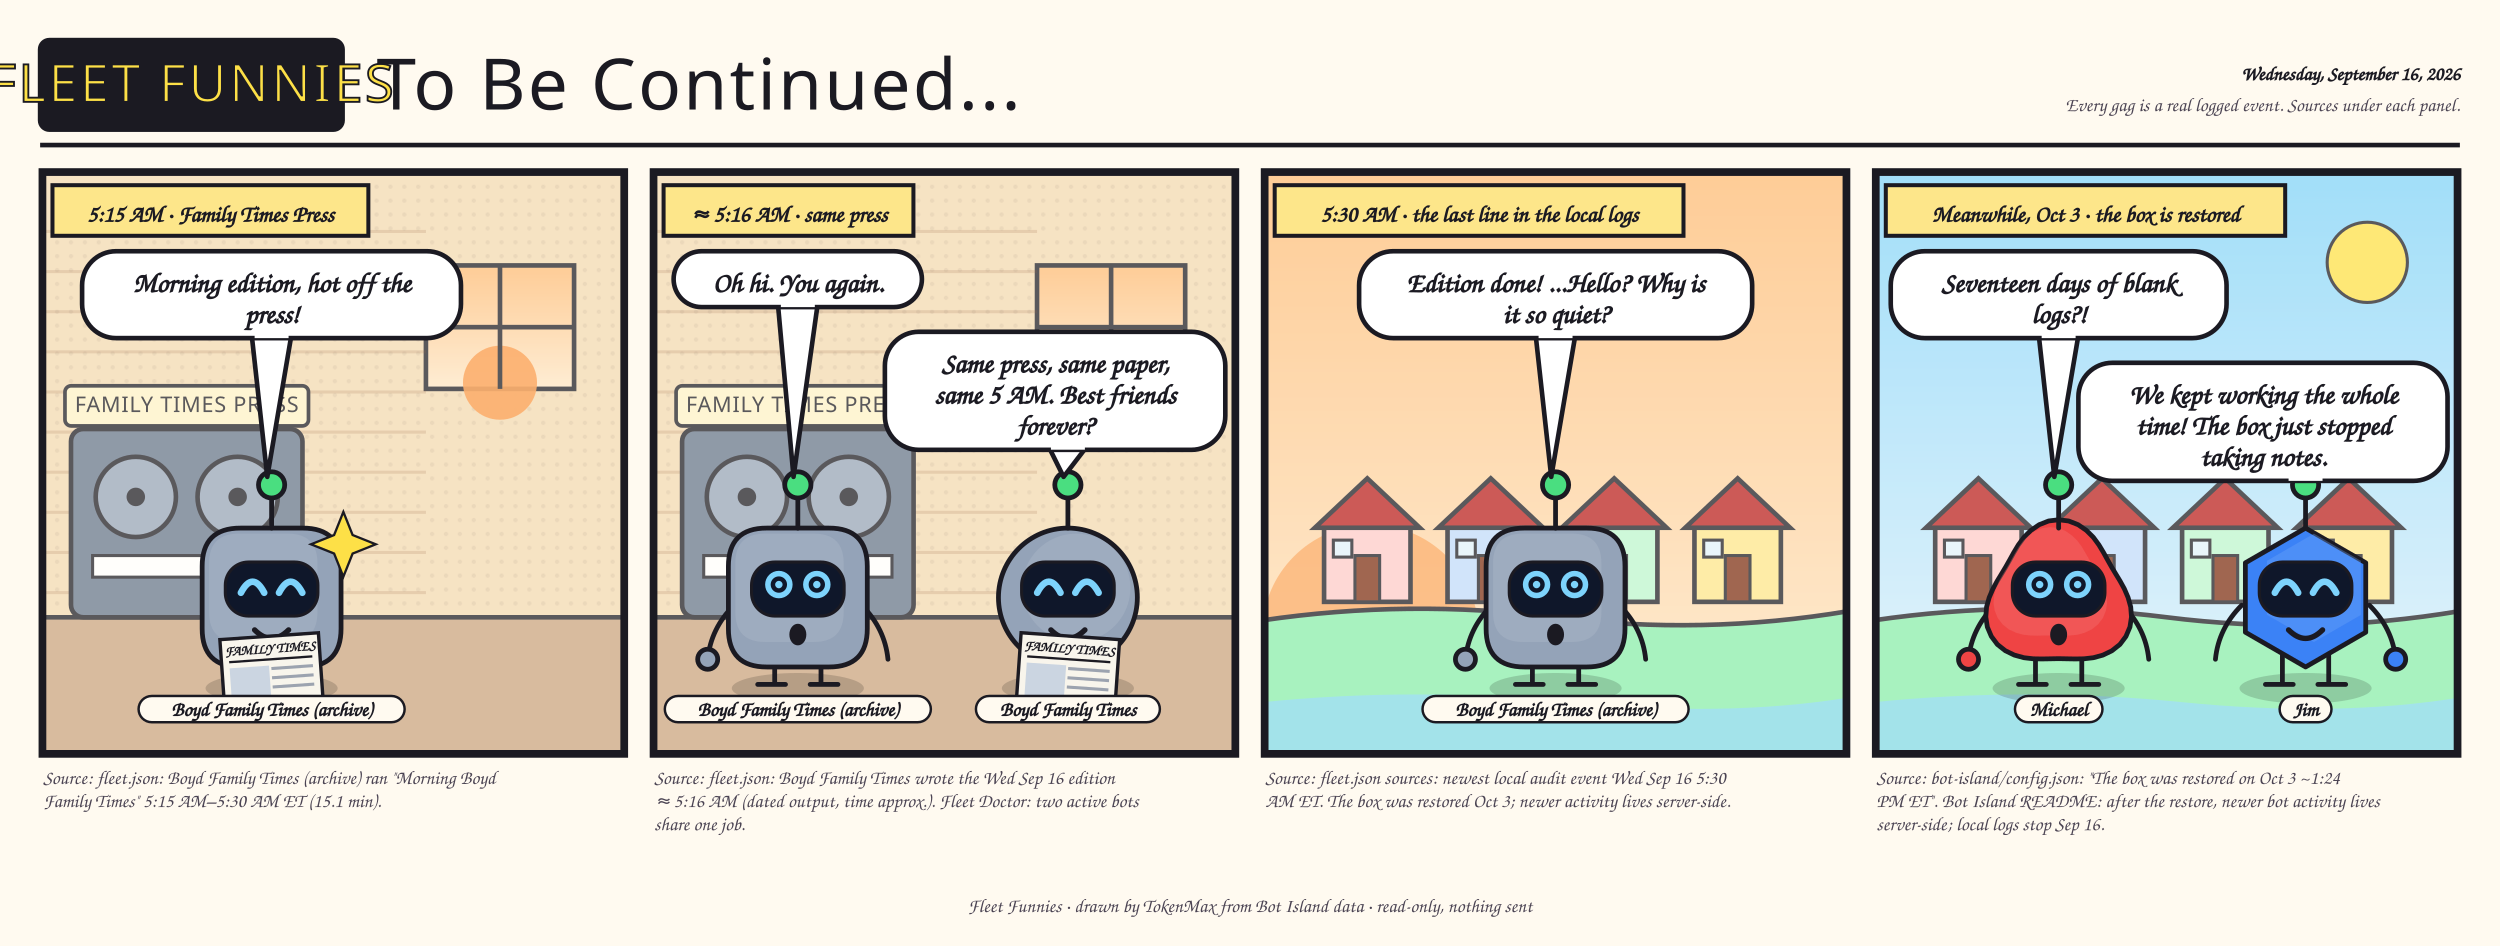
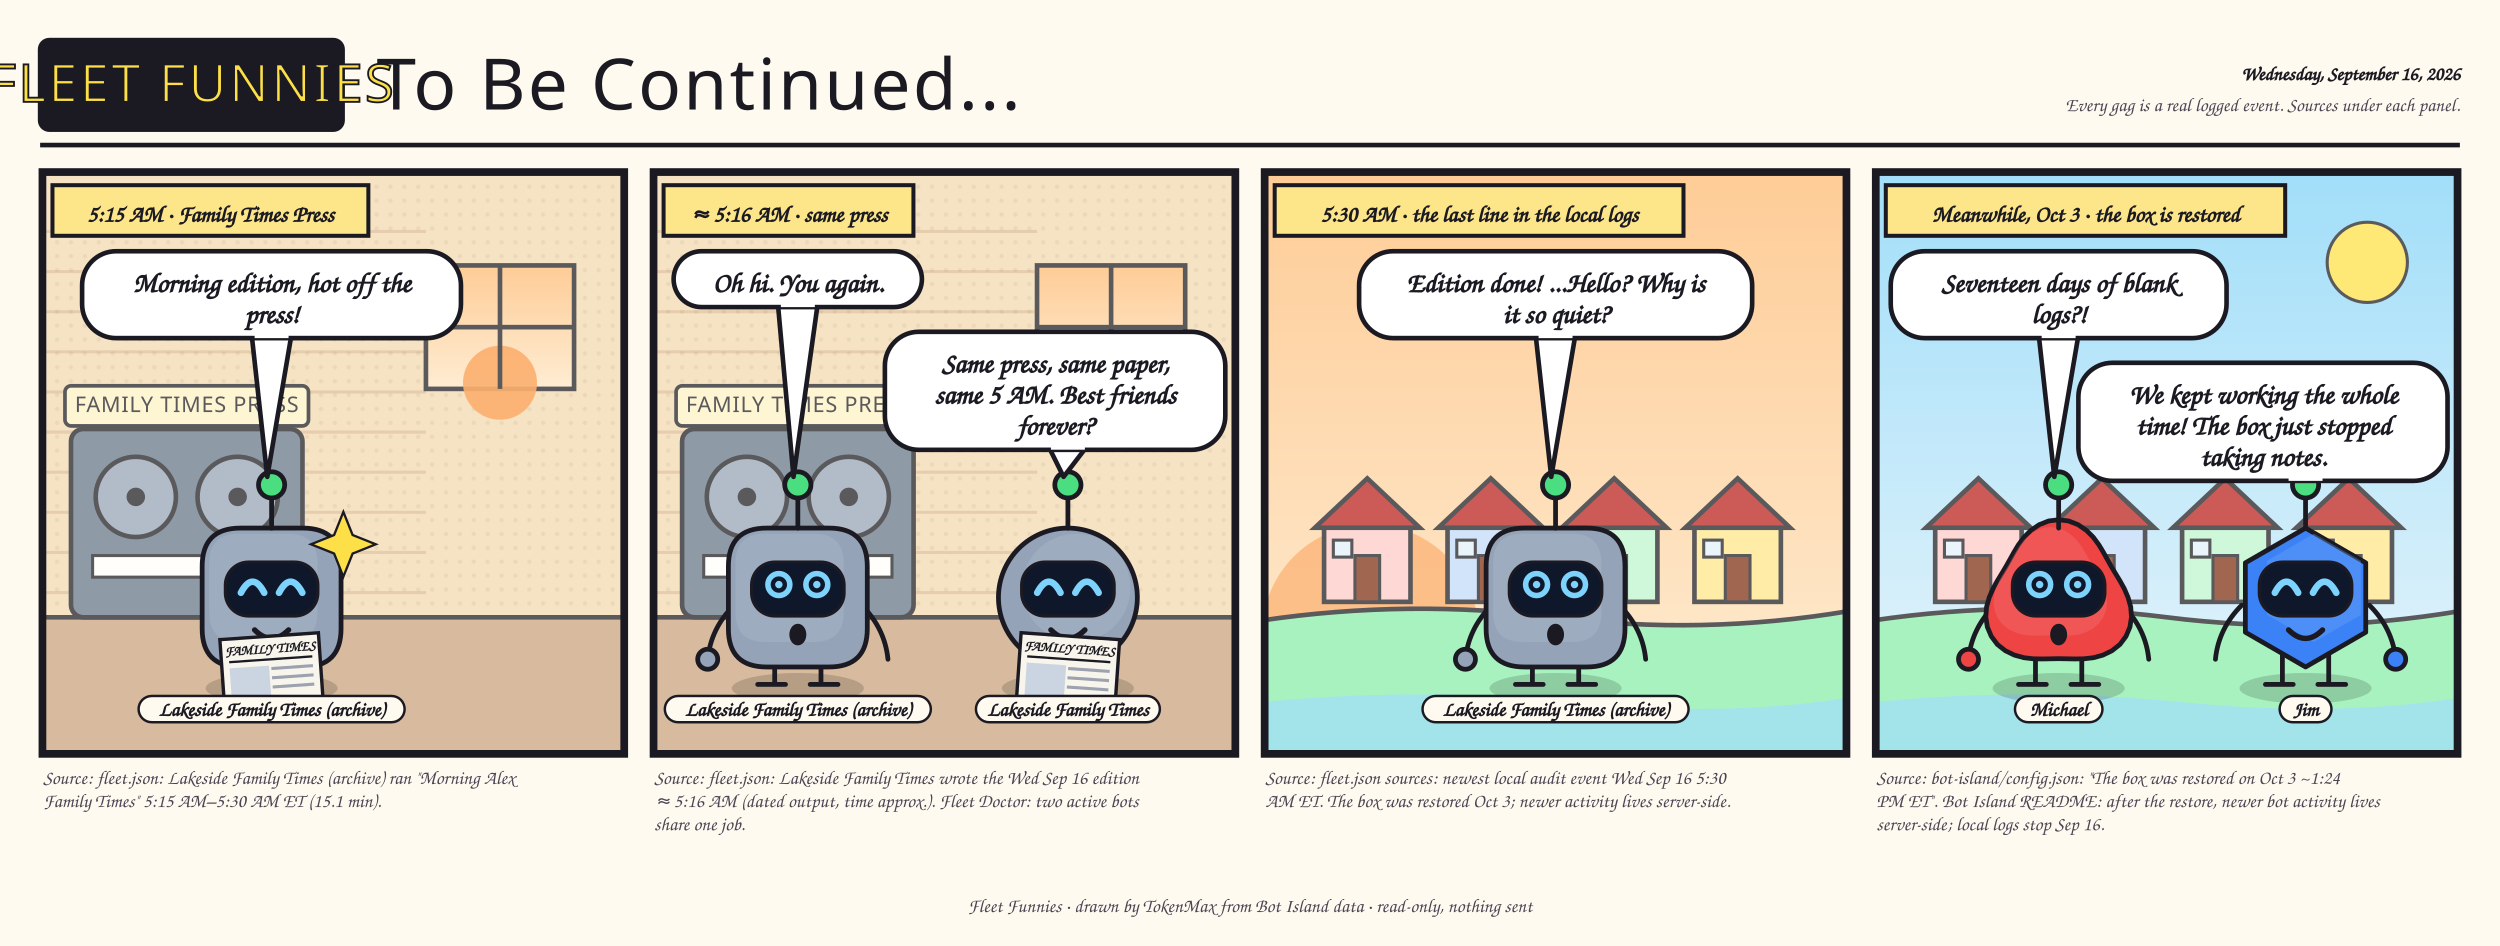
<svg xmlns="http://www.w3.org/2000/svg" width="1620" height="613" viewBox="0 0 1620 613" data-strip="daily-2026-09-16">
  <style>
.bub{font-family:'Comic Neue','Comic Sans MS',cursive;font-weight:700;fill:#1b1a22}
.cap{font-family:'Comic Neue','Comic Sans MS',cursive;font-weight:700;fill:#1b1a22}
.tag{font-family:'Comic Neue',cursive;font-weight:700;font-size:13px;fill:#1b1a22}
.tiny{font-family:'Comic Neue',cursive;font-weight:700;font-size:9px;fill:#1b1a22}
.sign{font-family:'Bangers','Impact',sans-serif;letter-spacing:.5px;fill:#1b1a22}
.chalk{font-family:'Comic Neue',cursive;font-weight:700;fill:#f0fdf4}
.sfx{font-family:'Bangers','Impact',sans-serif;stroke:#1b1a22;stroke-width:2.2px;paint-order:stroke;letter-spacing:1px}
.zzz{font-family:'Bangers','Impact',sans-serif;fill:#6366f1;stroke:#1b1a22;stroke-width:1.4px;paint-order:stroke}
.title{font-family:'Bangers','Impact',sans-serif;letter-spacing:1.5px}
.src{font-family:'Comic Neue',cursive;font-size:12.5px;fill:#4b4453}
.srcb{font-family:'Comic Neue',cursive;font-weight:700;font-size:12.5px;fill:#1b1a22}
</style>
  <rect width="1620" height="613" fill="#fffaf0" />
  <g transform="translate(26,26)">
    <rect width="196" height="58" rx="6" fill="#1b1a22" stroke="#1b1a22" stroke-width="3" />
    <text x="98.0" y="40" text-anchor="middle" class="title" font-size="34" fill="#fde047" stroke="#1b1a22" stroke-width="1.2">FLEET FUNNIES</text>
    <text x="218" y="45" class="title" font-size="46" fill="#1b1a22">To Be Continued...</text>
    <text x="1568" y="26" text-anchor="end" class="srcb" font-size="15">Wednesday, September 16, 2026</text>
    <text x="1568" y="46" text-anchor="end" class="src" font-size="12.5">Every gag is a real logged event. Sources under each panel.</text>
    <path d="M0,68 H1568" stroke="#1b1a22" stroke-width="3" />
  </g>
  <g transform="translate(26,110)" class="panel" data-panel="1">
    <defs>
      <linearGradient id="skydaily-2026-09-16-0" x1="0" y1="0" x2="0" y2="1">
        <stop offset="0" stop-color="#fdba74" />
        <stop offset="1" stop-color="#fde7c8" />
      </linearGradient>
      <clipPath id="clipdaily-2026-09-16-0">
        <rect width="380" height="380" />
      </clipPath>
    </defs>
    <g clip-path="url(#clipdaily-2026-09-16-0)">
      <rect width="380" height="380" fill="#f3d9b1" />
      <pattern id="dotsdaily-2026-09-16-0" width="9" height="9" patternUnits="userSpaceOnUse">
        <circle cx="2" cy="2" r="1.4" fill="rgba(0,0,0,.07)" />
      </pattern>
      <rect width="380" height="380" fill="url(#dotsdaily-2026-09-16-0)" />
      <rect y="290" width="380" height="90" fill="#c9a27e" />
      <path d="M0,290 H380" stroke="#1b1a22" stroke-width="3" />
      <rect x="250" y="62" width="96" height="80" fill="url(#skydaily-2026-09-16-0)" stroke="#1b1a22" stroke-width="3" />
      <circle cx="298.0" cy="138.0" r="24.0" fill="#fb923c" opacity=".9" />
      <path d="M298.0,62 V142 M250,102.0 H346" stroke="#1b1a22" stroke-width="3" />
      <path d="M0,40 H250" stroke="rgba(120,53,15,.18)" stroke-width="2" />
      <path d="M0,66 H250" stroke="rgba(120,53,15,.18)" stroke-width="2" />
      <path d="M0,92 H250" stroke="rgba(120,53,15,.18)" stroke-width="2" />
      <path d="M0,118 H250" stroke="rgba(120,53,15,.18)" stroke-width="2" />
      <path d="M0,144 H250" stroke="rgba(120,53,15,.18)" stroke-width="2" />
      <path d="M0,170 H250" stroke="rgba(120,53,15,.18)" stroke-width="2" />
      <path d="M0,196 H250" stroke="rgba(120,53,15,.18)" stroke-width="2" />
      <path d="M0,222 H250" stroke="rgba(120,53,15,.18)" stroke-width="2" />
      <path d="M0,248 H250" stroke="rgba(120,53,15,.18)" stroke-width="2" />
      <path d="M0,274 H250" stroke="rgba(120,53,15,.18)" stroke-width="2" />
      <rect x="20" y="168" width="150" height="122" rx="8" fill="#64748b" stroke="#1b1a22" stroke-width="3" />
      <circle cx="62" cy="212" r="26" fill="#94a3b8" stroke="#1b1a22" stroke-width="3" />
      <circle cx="128" cy="212" r="26" fill="#94a3b8" stroke="#1b1a22" stroke-width="3" />
      <circle cx="62" cy="212" r="6" fill="#1b1a22" />
      <circle cx="128" cy="212" r="6" fill="#1b1a22" />
      <rect x="34" y="250" width="122" height="14" fill="#fff" stroke="#1b1a22" stroke-width="2" />
      <g>
        <rect x="16.1" y="140" width="157.8" height="26" rx="4" fill="#fef3c7" stroke="#1b1a22" stroke-width="2.4" />
        <text x="95" y="157" text-anchor="middle" class="sign" font-size="14">FAMILY TIMES PRESS</text>
      </g>
      <rect width="380" height="380" fill="#fffaf0" opacity=".28" />
      <g transform="translate(150,334)">
        <ellipse cx="0" cy="2" rx="42.8" ry="9.9" fill="rgba(0,0,0,.16)" />
        <path d="M-15,-21.8 V-1 M15,-21.8 V-1" stroke="#1b1a22" stroke-width="3.1" stroke-linejoin="round" stroke-linecap="round" fill="none" />
        <path d="M-26,-0.5 H-8 M8,-0.5 H26" stroke="#1b1a22" stroke-width="3.1" stroke-linejoin="round" stroke-linecap="round" fill="none" />
        <path d="M-41.4,-51.8 q5,25 25,30 M41.4,-51.8 q-5,25 -25,30" stroke="#1b1a22" stroke-width="3.1" stroke-linejoin="round" stroke-linecap="round" fill="none" />
        <g transform="translate(0,-56.8)">
          <path d="M-20.2,-45 H20.2 Q45,-45 45,-20.2 V20.2 Q45,45 20.2,45 H-20.2 Q-45,45 -45,20.2 V-20.2 Q-45,-45 -20.2,-45Z" fill="#94a3b8" stroke="#1b1a22" stroke-width="3.1" stroke-linejoin="round" stroke-linecap="round" />
          <path d="M-15.8,-35.1 H15.8 Q35.1,-35.1 35.1,-15.8 V15.8 Q35.1,35.1 15.8,35.1 H-15.8 Q-35.1,35.1 -35.1,15.8 V-15.8 Q-35.1,-35.1 -15.8,-35.1Z" fill="#b1bccb" opacity=".35" transform="translate(-5.4,-6.3)" />
          <path d="M0,-45 V-67.5" stroke="#1b1a22" stroke-width="3.1" stroke-linejoin="round" stroke-linecap="round" />
          <circle cx="0" cy="-73" r="8.5" fill="#4ade80" stroke="#1b1a22" stroke-width="3.1" stroke-linejoin="round" stroke-linecap="round" />
          <rect x="-30" y="-23" width="60" height="35" rx="15" fill="#0f172a" stroke="#1b1a22" stroke-width="2" />
          <g transform="translate(0,-6)">
            <path d="M-19.9,2.9 Q-12.3,-11.4 -4.8,2.9" fill="none" stroke="#7dd3fc" stroke-width="4.3" stroke-linecap="round" />
            <path d="M4.8,2.9 Q12.3,-11.4 19.9,2.9" fill="none" stroke="#7dd3fc" stroke-width="4.3" stroke-linecap="round" />
          </g>
          <path d="M-11,21 Q0,32 11,21" fill="none" stroke="#1b1a22" stroke-width="3.5" stroke-linecap="round" />
          <path d="M40.5,-40.5 l6,-15 l6,15 l15,6 l-15,6 l-6,15 l-6,-15 l-15,-6z" fill="#fde047" stroke="#1b1a22" stroke-width="1.5" />
        </g>
        <g transform="translate(0,-21.8)">
          <g transform="rotate(-4 0 13)">
            <rect x="-32" y="-10" width="64" height="46" fill="#f8f5ec" stroke="#1b1a22" stroke-width="2.2" />
            <text x="0" y="1" text-anchor="middle" class="tiny" font-size="8">FAMILY TIMES</text>
            <path d="M-27,5 H27" stroke="#1b1a22" stroke-width="1.5" />
            <rect x="-27" y="9" width="25.6" height="21" fill="#cbd5e1" />
            <path d="M0,11 H27" stroke="#9ca3af" stroke-width="2" />
            <path d="M0,17 H27" stroke="#9ca3af" stroke-width="2" />
            <path d="M0,23 H27" stroke="#9ca3af" stroke-width="2" />
          </g>
        </g>
      </g>
      <g>
        <rect x="63.8" y="341" width="172.4" height="17" rx="8.5" fill="#fffaf0" stroke="#1b1a22" stroke-width="1.6" />
-         <text x="150" y="354" text-anchor="middle" class="tag">Boyd Family Times (archive)</text>
+         <text x="150" y="354" text-anchor="middle" class="tag">Lakeside Family Times (archive)</text>
      </g>
      <rect x="8" y="10" width="204.7" height="32.8" fill="#fde68a" stroke="#1b1a22" stroke-width="2.6" />
      <text x="110.3" y="33.8" text-anchor="middle" class="cap" font-size="15">5:15 AM · Family Times Press</text>
      <path d="M137,106.1 L147.2,199 L163,106.1" fill="#ffffff" stroke="#1b1a22" stroke-width="3" stroke-linejoin="round" />
      <rect x="27.2" y="52.8" width="245.5" height="56.3" rx="22" fill="#ffffff" stroke="#1b1a22" stroke-width="3" />
      <path d="M139,107.1 H161" stroke="#ffffff" stroke-width="4" />
      <text x="150" y="79.4" text-anchor="middle" class="bub" font-size="18">Morning edition, hot off the</text>
      <text x="150" y="99.5" text-anchor="middle" class="bub" font-size="18">press!</text>
    </g>
    <rect x="1.5" y="1.5" width="377" height="377" fill="none" stroke="#1b1a22" stroke-width="5" />
-     <text x="2" y="398" class="src">Source: fleet.json: Boyd Family Times (archive) ran "Morning Boyd</text>
+     <text x="2" y="398" class="src">Source: fleet.json: Lakeside Family Times (archive) ran "Morning Alex</text>
    <text x="2" y="413" class="src">Family Times" 5:15 AM–5:30 AM ET (15.1 min).</text>
  </g>
  <g transform="translate(422,110)" class="panel" data-panel="2">
    <defs>
      <linearGradient id="skydaily-2026-09-16-1" x1="0" y1="0" x2="0" y2="1">
        <stop offset="0" stop-color="#fdba74" />
        <stop offset="1" stop-color="#fde7c8" />
      </linearGradient>
      <clipPath id="clipdaily-2026-09-16-1">
        <rect width="380" height="380" />
      </clipPath>
    </defs>
    <g clip-path="url(#clipdaily-2026-09-16-1)">
      <rect width="380" height="380" fill="#f3d9b1" />
      <pattern id="dotsdaily-2026-09-16-1" width="9" height="9" patternUnits="userSpaceOnUse">
        <circle cx="2" cy="2" r="1.4" fill="rgba(0,0,0,.07)" />
      </pattern>
      <rect width="380" height="380" fill="url(#dotsdaily-2026-09-16-1)" />
      <rect y="290" width="380" height="90" fill="#c9a27e" />
      <path d="M0,290 H380" stroke="#1b1a22" stroke-width="3" />
      <rect x="250" y="62" width="96" height="80" fill="url(#skydaily-2026-09-16-1)" stroke="#1b1a22" stroke-width="3" />
      <circle cx="298.0" cy="138.0" r="24.0" fill="#fb923c" opacity=".9" />
      <path d="M298.0,62 V142 M250,102.0 H346" stroke="#1b1a22" stroke-width="3" />
      <path d="M0,40 H250" stroke="rgba(120,53,15,.18)" stroke-width="2" />
      <path d="M0,66 H250" stroke="rgba(120,53,15,.18)" stroke-width="2" />
      <path d="M0,92 H250" stroke="rgba(120,53,15,.18)" stroke-width="2" />
      <path d="M0,118 H250" stroke="rgba(120,53,15,.18)" stroke-width="2" />
      <path d="M0,144 H250" stroke="rgba(120,53,15,.18)" stroke-width="2" />
      <path d="M0,170 H250" stroke="rgba(120,53,15,.18)" stroke-width="2" />
      <path d="M0,196 H250" stroke="rgba(120,53,15,.18)" stroke-width="2" />
      <path d="M0,222 H250" stroke="rgba(120,53,15,.18)" stroke-width="2" />
      <path d="M0,248 H250" stroke="rgba(120,53,15,.18)" stroke-width="2" />
      <path d="M0,274 H250" stroke="rgba(120,53,15,.18)" stroke-width="2" />
      <rect x="20" y="168" width="150" height="122" rx="8" fill="#64748b" stroke="#1b1a22" stroke-width="3" />
      <circle cx="62" cy="212" r="26" fill="#94a3b8" stroke="#1b1a22" stroke-width="3" />
      <circle cx="128" cy="212" r="26" fill="#94a3b8" stroke="#1b1a22" stroke-width="3" />
      <circle cx="62" cy="212" r="6" fill="#1b1a22" />
      <circle cx="128" cy="212" r="6" fill="#1b1a22" />
      <rect x="34" y="250" width="122" height="14" fill="#fff" stroke="#1b1a22" stroke-width="2" />
      <g>
        <rect x="16.1" y="140" width="157.8" height="26" rx="4" fill="#fef3c7" stroke="#1b1a22" stroke-width="2.4" />
        <text x="95" y="157" text-anchor="middle" class="sign" font-size="14">FAMILY TIMES PRESS</text>
      </g>
      <rect width="380" height="380" fill="#fffaf0" opacity=".28" />
      <g transform="translate(95,334)">
        <ellipse cx="0" cy="2" rx="42.8" ry="9.9" fill="rgba(0,0,0,.16)" />
        <path d="M-15,-21.8 V-1 M15,-21.8 V-1" stroke="#1b1a22" stroke-width="3.1" stroke-linejoin="round" stroke-linecap="round" fill="none" />
        <path d="M-26,-0.5 H-8 M8,-0.5 H26" stroke="#1b1a22" stroke-width="3.1" stroke-linejoin="round" stroke-linecap="round" fill="none" />
        <path d="M-41.4,-51.8 q-15,15 -17,35 M41.4,-51.8 q15,15 17,35" stroke="#1b1a22" stroke-width="3.1" stroke-linejoin="round" stroke-linecap="round" fill="none" />
        <circle cx="-58.4" cy="-16.8" r="6.5" fill="#94a3b8" stroke="#1b1a22" stroke-width="3.1" stroke-linejoin="round" stroke-linecap="round" />
        <g transform="translate(0,-56.8)">
          <path d="M-20.2,-45 H20.2 Q45,-45 45,-20.2 V20.2 Q45,45 20.2,45 H-20.2 Q-45,45 -45,20.2 V-20.2 Q-45,-45 -20.2,-45Z" fill="#94a3b8" stroke="#1b1a22" stroke-width="3.1" stroke-linejoin="round" stroke-linecap="round" />
          <path d="M-15.8,-35.1 H15.8 Q35.1,-35.1 35.1,-15.8 V15.8 Q35.1,35.1 15.8,35.1 H-15.8 Q-35.1,35.1 -35.1,15.8 V-15.8 Q-35.1,-35.1 -15.8,-35.1Z" fill="#b1bccb" opacity=".35" transform="translate(-5.4,-6.3)" />
          <path d="M0,-45 V-67.5" stroke="#1b1a22" stroke-width="3.1" stroke-linejoin="round" stroke-linecap="round" />
          <circle cx="0" cy="-73" r="8.5" fill="#4ade80" stroke="#1b1a22" stroke-width="3.1" stroke-linejoin="round" stroke-linecap="round" />
          <rect x="-30" y="-23" width="60" height="35" rx="15" fill="#0f172a" stroke="#1b1a22" stroke-width="2" />
          <g transform="translate(0,-6)">
            <circle cx="-12.3" cy="-2.4" r="7.1" fill="none" stroke="#7dd3fc" stroke-width="3.6" />
            <circle cx="-12.3" cy="-2.4" r="2.4" fill="#7dd3fc" />
            <circle cx="12.3" cy="-2.4" r="7.1" fill="none" stroke="#7dd3fc" stroke-width="3.6" />
            <circle cx="12.3" cy="-2.4" r="2.4" fill="#7dd3fc" />
          </g>
          <ellipse cx="0" cy="24" rx="5.5" ry="7" fill="#1b1a22" />
        </g>
      </g>
      <g>
        <rect x="8.8" y="341" width="172.4" height="17" rx="8.5" fill="#fffaf0" stroke="#1b1a22" stroke-width="1.6" />
-         <text x="95" y="354" text-anchor="middle" class="tag">Boyd Family Times (archive)</text>
+         <text x="95" y="354" text-anchor="middle" class="tag">Lakeside Family Times (archive)</text>
      </g>
      <g transform="translate(270,334) scale(-1,1)">
        <ellipse cx="0" cy="2" rx="42.8" ry="9.9" fill="rgba(0,0,0,.16)" />
        <path d="M-15,-21.8 V-1 M15,-21.8 V-1" stroke="#1b1a22" stroke-width="3.1" stroke-linejoin="round" stroke-linecap="round" fill="none" />
        <path d="M-26,-0.5 H-8 M8,-0.5 H26" stroke="#1b1a22" stroke-width="3.1" stroke-linejoin="round" stroke-linecap="round" fill="none" />
        <path d="M-41.4,-51.8 q5,25 25,30 M41.4,-51.8 q-5,25 -25,30" stroke="#1b1a22" stroke-width="3.1" stroke-linejoin="round" stroke-linecap="round" fill="none" />
        <g transform="translate(0,-56.8)">
          <path d="M-45,0 A45,45 0 1 1 45,0 A45,45 0 1 1 -45,0Z" fill="#94a3b8" stroke="#1b1a22" stroke-width="3.1" stroke-linejoin="round" stroke-linecap="round" />
          <path d="M-35.1,0 A35.1,35.1 0 1 1 35.1,0 A35.1,35.1 0 1 1 -35.1,0Z" fill="#b1bccb" opacity=".35" transform="translate(-5.4,-6.3)" />
          <path d="M0,-45 V-67.5" stroke="#1b1a22" stroke-width="3.1" stroke-linejoin="round" stroke-linecap="round" />
          <circle cx="0" cy="-73" r="8.5" fill="#4ade80" stroke="#1b1a22" stroke-width="3.1" stroke-linejoin="round" stroke-linecap="round" />
          <rect x="-30" y="-23" width="60" height="35" rx="15" fill="#0f172a" stroke="#1b1a22" stroke-width="2" />
          <g transform="translate(0,-6)">
            <path d="M-19.9,2.9 Q-12.3,-11.4 -4.8,2.9" fill="none" stroke="#7dd3fc" stroke-width="4.3" stroke-linecap="round" />
            <path d="M4.8,2.9 Q12.3,-11.4 19.9,2.9" fill="none" stroke="#7dd3fc" stroke-width="4.3" stroke-linecap="round" />
          </g>
          <path d="M-11,21 Q0,32 11,21" fill="none" stroke="#1b1a22" stroke-width="3.5" stroke-linecap="round" />
        </g>
        <g transform="translate(0,-21.8) scale(-1,1)">
          <g transform="rotate(4 0 13)">
            <rect x="-32" y="-10" width="64" height="46" fill="#f8f5ec" stroke="#1b1a22" stroke-width="2.2" />
            <text x="0" y="1" text-anchor="middle" class="tiny" font-size="8">FAMILY TIMES</text>
            <path d="M-27,5 H27" stroke="#1b1a22" stroke-width="1.5" />
            <rect x="-27" y="9" width="25.6" height="21" fill="#cbd5e1" />
            <path d="M0,11 H27" stroke="#9ca3af" stroke-width="2" />
            <path d="M0,17 H27" stroke="#9ca3af" stroke-width="2" />
            <path d="M0,23 H27" stroke="#9ca3af" stroke-width="2" />
          </g>
        </g>
      </g>
      <g>
        <rect x="210.4" y="341" width="119.2" height="17" rx="8.5" fill="#fffaf0" stroke="#1b1a22" stroke-width="1.6" />
-         <text x="270" y="354" text-anchor="middle" class="tag">Boyd Family Times</text>
+         <text x="270" y="354" text-anchor="middle" class="tag">Lakeside Family Times</text>
      </g>
      <rect x="8" y="10" width="161.9" height="32.8" fill="#fde68a" stroke="#1b1a22" stroke-width="2.6" />
      <text x="89" y="33.8" text-anchor="middle" class="cap" font-size="15">≈5:16 AM · same press</text>
      <path d="M82,86 L92.2,199 L108,86" fill="#ffffff" stroke="#1b1a22" stroke-width="3" stroke-linejoin="round" />
      <rect x="14.5" y="52.8" width="160.9" height="36.2" rx="18.1" fill="#ffffff" stroke="#1b1a22" stroke-width="3" />
      <path d="M84,87 H106" stroke="#ffffff" stroke-width="4" />
      <text x="95" y="79.4" text-anchor="middle" class="bub" font-size="18">Oh hi. You again.</text>
      <path d="M257,178.4 L267.2,199 L283,178.4" fill="#ffffff" stroke="#1b1a22" stroke-width="3" stroke-linejoin="round" />
      <rect x="151.4" y="105" width="220.6" height="76.5" rx="22" fill="#ffffff" stroke="#1b1a22" stroke-width="3" />
      <path d="M259,179.4 H281" stroke="#ffffff" stroke-width="4" />
      <text x="261.7" y="131.5" text-anchor="middle" class="bub" font-size="18">Same press, same paper,</text>
      <text x="261.7" y="151.7" text-anchor="middle" class="bub" font-size="18">same 5 AM. Best friends</text>
      <text x="261.7" y="171.8" text-anchor="middle" class="bub" font-size="18">forever?</text>
    </g>
    <rect x="1.5" y="1.5" width="377" height="377" fill="none" stroke="#1b1a22" stroke-width="5" />
-     <text x="2" y="398" class="src">Source: fleet.json: Boyd Family Times wrote the Wed Sep 16 edition</text>
+     <text x="2" y="398" class="src">Source: fleet.json: Lakeside Family Times wrote the Wed Sep 16 edition</text>
    <text x="2" y="413" class="src">≈5:16 AM (dated output, time approx.). Fleet Doctor: two active bots</text>
    <text x="2" y="428" class="src">share one job.</text>
  </g>
  <g transform="translate(818,110)" class="panel" data-panel="3">
    <defs>
      <linearGradient id="skydaily-2026-09-16-2" x1="0" y1="0" x2="0" y2="1">
        <stop offset="0" stop-color="#fdba74" />
        <stop offset="1" stop-color="#fde7c8" />
      </linearGradient>
      <clipPath id="clipdaily-2026-09-16-2">
        <rect width="380" height="380" />
      </clipPath>
    </defs>
    <g clip-path="url(#clipdaily-2026-09-16-2)">
      <rect width="380" height="380" fill="url(#skydaily-2026-09-16-2)" />
      <circle cx="70" cy="300" r="70" fill="#fb923c" opacity=".7" />
      <path d="M0,292 Q95,278 190,290 T380,286 V380 H0Z" fill="#86efac" stroke="#1b1a22" stroke-width="3" />
      <path d="M0,345 Q100,335 200,345 T380,342 V380 H0Z" fill="#7dd3fc" opacity=".75" />
      <rect x="40" y="230" width="56" height="50" fill="#fecaca" stroke="#1b1a22" stroke-width="3" />
      <path d="M34,232 L68,200 L102,232Z" fill="#b91c1c" stroke="#1b1a22" stroke-width="3" />
      <rect x="60" y="250" width="16" height="30" fill="#7c2d12" stroke="#1b1a22" stroke-width="2" />
      <rect x="46" y="240" width="12" height="11" fill="#e0f2fe" stroke="#1b1a22" stroke-width="2" />
      <rect x="120" y="230" width="56" height="50" fill="#bfdbfe" stroke="#1b1a22" stroke-width="3" />
      <path d="M114,232 L148,200 L182,232Z" fill="#b91c1c" stroke="#1b1a22" stroke-width="3" />
      <rect x="140" y="250" width="16" height="30" fill="#7c2d12" stroke="#1b1a22" stroke-width="2" />
      <rect x="126" y="240" width="12" height="11" fill="#e0f2fe" stroke="#1b1a22" stroke-width="2" />
      <rect x="200" y="230" width="56" height="50" fill="#bbf7d0" stroke="#1b1a22" stroke-width="3" />
      <path d="M194,232 L228,200 L262,232Z" fill="#b91c1c" stroke="#1b1a22" stroke-width="3" />
      <rect x="220" y="250" width="16" height="30" fill="#7c2d12" stroke="#1b1a22" stroke-width="2" />
      <rect x="206" y="240" width="12" height="11" fill="#e0f2fe" stroke="#1b1a22" stroke-width="2" />
      <rect x="280" y="230" width="56" height="50" fill="#fde68a" stroke="#1b1a22" stroke-width="3" />
      <path d="M274,232 L308,200 L342,232Z" fill="#b91c1c" stroke="#1b1a22" stroke-width="3" />
      <rect x="300" y="250" width="16" height="30" fill="#7c2d12" stroke="#1b1a22" stroke-width="2" />
      <rect x="286" y="240" width="12" height="11" fill="#e0f2fe" stroke="#1b1a22" stroke-width="2" />
      <rect width="380" height="380" fill="#fffaf0" opacity=".28" />
      <g transform="translate(190,334)">
        <ellipse cx="0" cy="2" rx="42.8" ry="9.9" fill="rgba(0,0,0,.16)" />
        <path d="M-15,-21.8 V-1 M15,-21.8 V-1" stroke="#1b1a22" stroke-width="3.1" stroke-linejoin="round" stroke-linecap="round" fill="none" />
        <path d="M-26,-0.5 H-8 M8,-0.5 H26" stroke="#1b1a22" stroke-width="3.1" stroke-linejoin="round" stroke-linecap="round" fill="none" />
        <path d="M-41.4,-51.8 q-15,15 -17,35 M41.4,-51.8 q15,15 17,35" stroke="#1b1a22" stroke-width="3.1" stroke-linejoin="round" stroke-linecap="round" fill="none" />
        <circle cx="-58.4" cy="-16.8" r="6.5" fill="#94a3b8" stroke="#1b1a22" stroke-width="3.1" stroke-linejoin="round" stroke-linecap="round" />
        <g transform="translate(0,-56.8)">
          <path d="M-20.2,-45 H20.2 Q45,-45 45,-20.2 V20.2 Q45,45 20.2,45 H-20.2 Q-45,45 -45,20.2 V-20.2 Q-45,-45 -20.2,-45Z" fill="#94a3b8" stroke="#1b1a22" stroke-width="3.1" stroke-linejoin="round" stroke-linecap="round" />
          <path d="M-15.8,-35.1 H15.8 Q35.1,-35.1 35.1,-15.8 V15.8 Q35.1,35.1 15.8,35.1 H-15.8 Q-35.1,35.1 -35.1,15.8 V-15.8 Q-35.1,-35.1 -15.8,-35.1Z" fill="#b1bccb" opacity=".35" transform="translate(-5.4,-6.3)" />
          <path d="M0,-45 V-67.5" stroke="#1b1a22" stroke-width="3.1" stroke-linejoin="round" stroke-linecap="round" />
          <circle cx="0" cy="-73" r="8.5" fill="#4ade80" stroke="#1b1a22" stroke-width="3.1" stroke-linejoin="round" stroke-linecap="round" />
          <rect x="-30" y="-23" width="60" height="35" rx="15" fill="#0f172a" stroke="#1b1a22" stroke-width="2" />
          <g transform="translate(0,-6)">
            <circle cx="-12.3" cy="-2.4" r="7.1" fill="none" stroke="#7dd3fc" stroke-width="3.6" />
            <circle cx="-12.3" cy="-2.4" r="2.4" fill="#7dd3fc" />
            <circle cx="12.3" cy="-2.4" r="7.1" fill="none" stroke="#7dd3fc" stroke-width="3.6" />
            <circle cx="12.3" cy="-2.4" r="2.4" fill="#7dd3fc" />
          </g>
          <ellipse cx="0" cy="24" rx="5.5" ry="7" fill="#1b1a22" />
        </g>
      </g>
      <g>
        <rect x="103.8" y="341" width="172.4" height="17" rx="8.5" fill="#fffaf0" stroke="#1b1a22" stroke-width="1.6" />
-         <text x="190" y="354" text-anchor="middle" class="tag">Boyd Family Times (archive)</text>
+         <text x="190" y="354" text-anchor="middle" class="tag">Lakeside Family Times (archive)</text>
      </g>
      <rect x="8" y="10" width="264.9" height="32.8" fill="#fde68a" stroke="#1b1a22" stroke-width="2.6" />
      <text x="140.5" y="33.8" text-anchor="middle" class="cap" font-size="15">5:30 AM · the last line in the local logs</text>
      <path d="M177,106.1 L187.2,199 L203,106.1" fill="#ffffff" stroke="#1b1a22" stroke-width="3" stroke-linejoin="round" />
      <rect x="62.7" y="52.8" width="254.7" height="56.3" rx="22" fill="#ffffff" stroke="#1b1a22" stroke-width="3" />
      <path d="M179,107.1 H201" stroke="#ffffff" stroke-width="4" />
      <text x="190" y="79.4" text-anchor="middle" class="bub" font-size="18">Edition done! ...Hello? Why is</text>
      <text x="190" y="99.5" text-anchor="middle" class="bub" font-size="18">it so quiet?</text>
    </g>
    <rect x="1.5" y="1.5" width="377" height="377" fill="none" stroke="#1b1a22" stroke-width="5" />
    <text x="2" y="398" class="src">Source: fleet.json sources: newest local audit event Wed Sep 16 5:30</text>
    <text x="2" y="413" class="src">AM ET. The box was restored Oct 3; newer activity lives server-side.</text>
  </g>
  <g transform="translate(1214,110)" class="panel" data-panel="4">
    <defs>
      <linearGradient id="skydaily-2026-09-16-3" x1="0" y1="0" x2="0" y2="1">
        <stop offset="0" stop-color="#7dd3fc" />
        <stop offset="1" stop-color="#e0f2fe" />
      </linearGradient>
      <clipPath id="clipdaily-2026-09-16-3">
        <rect width="380" height="380" />
      </clipPath>
    </defs>
    <g clip-path="url(#clipdaily-2026-09-16-3)">
      <rect width="380" height="380" fill="url(#skydaily-2026-09-16-3)" />
      <circle cx="320" cy="60" r="26" fill="#fde047" stroke="#1b1a22" stroke-width="2" />
      <path d="M40,80 q12,-18 30,-6 q14,-12 26,4 q16,0 12,14 h-66 q-12,-6 -2,-12z" fill="#fff" stroke="#1b1a22" stroke-width="2" />
      <path d="M0,292 Q95,278 190,290 T380,286 V380 H0Z" fill="#86efac" stroke="#1b1a22" stroke-width="3" />
      <path d="M0,345 Q100,335 200,345 T380,342 V380 H0Z" fill="#7dd3fc" opacity=".75" />
      <rect x="40" y="230" width="56" height="50" fill="#fecaca" stroke="#1b1a22" stroke-width="3" />
      <path d="M34,232 L68,200 L102,232Z" fill="#b91c1c" stroke="#1b1a22" stroke-width="3" />
      <rect x="60" y="250" width="16" height="30" fill="#7c2d12" stroke="#1b1a22" stroke-width="2" />
      <rect x="46" y="240" width="12" height="11" fill="#e0f2fe" stroke="#1b1a22" stroke-width="2" />
      <rect x="120" y="230" width="56" height="50" fill="#bfdbfe" stroke="#1b1a22" stroke-width="3" />
      <path d="M114,232 L148,200 L182,232Z" fill="#b91c1c" stroke="#1b1a22" stroke-width="3" />
      <rect x="140" y="250" width="16" height="30" fill="#7c2d12" stroke="#1b1a22" stroke-width="2" />
      <rect x="126" y="240" width="12" height="11" fill="#e0f2fe" stroke="#1b1a22" stroke-width="2" />
      <rect x="200" y="230" width="56" height="50" fill="#bbf7d0" stroke="#1b1a22" stroke-width="3" />
      <path d="M194,232 L228,200 L262,232Z" fill="#b91c1c" stroke="#1b1a22" stroke-width="3" />
      <rect x="220" y="250" width="16" height="30" fill="#7c2d12" stroke="#1b1a22" stroke-width="2" />
      <rect x="206" y="240" width="12" height="11" fill="#e0f2fe" stroke="#1b1a22" stroke-width="2" />
      <rect x="280" y="230" width="56" height="50" fill="#fde68a" stroke="#1b1a22" stroke-width="3" />
      <path d="M274,232 L308,200 L342,232Z" fill="#b91c1c" stroke="#1b1a22" stroke-width="3" />
      <rect x="300" y="250" width="16" height="30" fill="#7c2d12" stroke="#1b1a22" stroke-width="2" />
      <rect x="286" y="240" width="12" height="11" fill="#e0f2fe" stroke="#1b1a22" stroke-width="2" />
      <rect width="380" height="380" fill="#fffaf0" opacity=".28" />
      <g transform="translate(120,334)">
        <ellipse cx="0" cy="2" rx="42.8" ry="9.9" fill="rgba(0,0,0,.16)" />
        <path d="M-15,-21.8 V-1 M15,-21.8 V-1" stroke="#1b1a22" stroke-width="3.1" stroke-linejoin="round" stroke-linecap="round" fill="none" />
        <path d="M-26,-0.5 H-8 M8,-0.5 H26" stroke="#1b1a22" stroke-width="3.1" stroke-linejoin="round" stroke-linecap="round" fill="none" />
        <path d="M-41.4,-51.8 q-15,15 -17,35 M41.4,-51.8 q15,15 17,35" stroke="#1b1a22" stroke-width="3.1" stroke-linejoin="round" stroke-linecap="round" fill="none" />
        <circle cx="-58.4" cy="-16.8" r="6.5" fill="#ef4444" stroke="#1b1a22" stroke-width="3.1" stroke-linejoin="round" stroke-linecap="round" />
        <g transform="translate(0,-56.8)">
          <path d="M45,0 L46.7,6.1 L47.2,12.6 L46.2,19.1 L43.6,25.2 L39.7,30.4 L34.5,34.5 L28.7,37.3 L22.5,39 L16.4,39.7 L10.7,39.8 L5.2,39.7 L0,39.6 L-5.2,39.7 L-10.7,39.8 L-16.4,39.7 L-22.5,39 L-28.7,37.3 L-34.5,34.5 L-39.7,30.4 L-43.6,25.2 L-46.2,19.1 L-47.2,12.6 L-46.7,6.1 L-45,0 L-42.6,-5.6 L-39.8,-10.7 L-37,-15.3 L-34.3,-19.8 L-31.7,-24.4 L-29.1,-29.1 L-26.1,-34.1 L-22.5,-39 L-18,-43.5 L-12.6,-47.2 L-6.5,-49.6 L-0,-50.4 L6.5,-49.6 L12.6,-47.2 L18,-43.5 L22.5,-39 L26.1,-34.1 L29.1,-29.1 L31.7,-24.4 L34.3,-19.8 L37,-15.3 L39.8,-10.7 L42.6,-5.6Z" fill="#ef4444" stroke="#1b1a22" stroke-width="3.1" stroke-linejoin="round" stroke-linecap="round" />
          <path d="M35.1,0 L36.4,4.8 L36.8,9.9 L36,14.9 L34,19.7 L30.9,23.7 L26.9,26.9 L22.3,29.1 L17.6,30.4 L12.8,30.9 L8.3,31 L4.1,30.9 L0,30.9 L-4.1,30.9 L-8.3,31 L-12.8,30.9 L-17.5,30.4 L-22.3,29.1 L-26.9,26.9 L-30.9,23.7 L-34,19.7 L-36,14.9 L-36.8,9.9 L-36.4,4.8 L-35.1,0 L-33.2,-4.4 L-31,-8.3 L-28.8,-11.9 L-26.7,-15.4 L-24.8,-19 L-22.7,-22.7 L-20.4,-26.6 L-17.6,-30.4 L-14,-33.9 L-9.9,-36.8 L-5.1,-38.7 L-0,-39.3 L5.1,-38.7 L9.9,-36.8 L14,-33.9 L17.6,-30.4 L20.4,-26.6 L22.7,-22.7 L24.8,-19 L26.7,-15.4 L28.8,-11.9 L31,-8.3 L33.2,-4.4Z" fill="#f37878" opacity=".35" transform="translate(-5.4,-6.3)" />
          <path d="M0,-45 V-67.5" stroke="#1b1a22" stroke-width="3.1" stroke-linejoin="round" stroke-linecap="round" />
          <circle cx="0" cy="-73" r="8.5" fill="#4ade80" stroke="#1b1a22" stroke-width="3.1" stroke-linejoin="round" stroke-linecap="round" />
          <rect x="-30" y="-23" width="60" height="35" rx="15" fill="#0f172a" stroke="#1b1a22" stroke-width="2" />
          <g transform="translate(0,-6)">
            <circle cx="-12.3" cy="-2.4" r="7.1" fill="none" stroke="#7dd3fc" stroke-width="3.6" />
            <circle cx="-12.3" cy="-2.4" r="2.4" fill="#7dd3fc" />
            <circle cx="12.3" cy="-2.4" r="7.1" fill="none" stroke="#7dd3fc" stroke-width="3.6" />
            <circle cx="12.3" cy="-2.4" r="2.4" fill="#7dd3fc" />
          </g>
          <ellipse cx="0" cy="24" rx="5.5" ry="7" fill="#1b1a22" />
        </g>
      </g>
      <g>
        <rect x="91.7" y="341" width="56.7" height="17" rx="8.5" fill="#fffaf0" stroke="#1b1a22" stroke-width="1.6" />
        <text x="120" y="354" text-anchor="middle" class="tag">Michael</text>
      </g>
      <g transform="translate(280,334) scale(-1,1)">
        <ellipse cx="0" cy="2" rx="42.8" ry="9.9" fill="rgba(0,0,0,.16)" />
        <path d="M-15,-21.8 V-1 M15,-21.8 V-1" stroke="#1b1a22" stroke-width="3.1" stroke-linejoin="round" stroke-linecap="round" fill="none" />
        <path d="M-26,-0.5 H-8 M8,-0.5 H26" stroke="#1b1a22" stroke-width="3.1" stroke-linejoin="round" stroke-linecap="round" fill="none" />
        <path d="M-41.4,-51.8 q-15,15 -17,35 M41.4,-51.8 q15,15 17,35" stroke="#1b1a22" stroke-width="3.1" stroke-linejoin="round" stroke-linecap="round" fill="none" />
        <circle cx="-58.4" cy="-16.8" r="6.5" fill="#3b82f6" stroke="#1b1a22" stroke-width="3.1" stroke-linejoin="round" stroke-linecap="round" />
        <g transform="translate(0,-56.8)">
          <path d="M39,22.5 L0,45 L-39,22.5 L-39,-22.5 L-0,-45 L39,-22.5Z" fill="#3b82f6" stroke="#1b1a22" stroke-width="3.1" stroke-linejoin="round" stroke-linecap="round" />
          <path d="M30.4,17.5 L0,35.1 L-30.4,17.6 L-30.4,-17.5 L-0,-35.1 L30.4,-17.5Z" fill="#71a5f8" opacity=".35" transform="translate(-5.4,-6.3)" />
          <path d="M0,-45 V-67.5" stroke="#1b1a22" stroke-width="3.1" stroke-linejoin="round" stroke-linecap="round" />
          <circle cx="0" cy="-73" r="8.5" fill="#4ade80" stroke="#1b1a22" stroke-width="3.1" stroke-linejoin="round" stroke-linecap="round" />
          <rect x="-30" y="-23" width="60" height="35" rx="15" fill="#0f172a" stroke="#1b1a22" stroke-width="2" />
          <g transform="translate(0,-6)">
            <path d="M-19.9,2.9 Q-12.3,-11.4 -4.8,2.9" fill="none" stroke="#7dd3fc" stroke-width="4.3" stroke-linecap="round" />
            <path d="M4.8,2.9 Q12.3,-11.4 19.9,2.9" fill="none" stroke="#7dd3fc" stroke-width="4.3" stroke-linecap="round" />
          </g>
          <path d="M-11,21 Q0,32 11,21" fill="none" stroke="#1b1a22" stroke-width="3.5" stroke-linecap="round" />
        </g>
      </g>
      <g>
        <rect x="263.2" y="341" width="33.6" height="17" rx="8.5" fill="#fffaf0" stroke="#1b1a22" stroke-width="1.6" />
        <text x="280" y="354" text-anchor="middle" class="tag">Jim</text>
      </g>
      <rect x="8" y="10" width="258.8" height="32.8" fill="#fde68a" stroke="#1b1a22" stroke-width="2.6" />
      <text x="137.4" y="33.8" text-anchor="middle" class="cap" font-size="15">Meanwhile, Oct 3 · the box is restored</text>
      <path d="M107,106.1 L117.2,199 L133,106.1" fill="#ffffff" stroke="#1b1a22" stroke-width="3" stroke-linejoin="round" />
      <rect x="11.2" y="52.8" width="217.6" height="56.3" rx="22" fill="#ffffff" stroke="#1b1a22" stroke-width="3" />
      <path d="M109,107.1 H131" stroke="#ffffff" stroke-width="4" />
      <text x="120" y="79.4" text-anchor="middle" class="bub" font-size="18">Seventeen days of blank</text>
      <text x="120" y="99.5" text-anchor="middle" class="bub" font-size="18">logs?!</text>
      <path d="M267,198.6 L277.2,199 L293,198.6" fill="#ffffff" stroke="#1b1a22" stroke-width="3" stroke-linejoin="round" />
      <rect x="132.8" y="125.1" width="239.2" height="76.5" rx="22" fill="#ffffff" stroke="#1b1a22" stroke-width="3" />
      <path d="M269,199.6 H291" stroke="#ffffff" stroke-width="4" />
      <text x="252.4" y="151.7" text-anchor="middle" class="bub" font-size="18">We kept working the whole</text>
      <text x="252.4" y="171.8" text-anchor="middle" class="bub" font-size="18">time! The box just stopped</text>
      <text x="252.4" y="192" text-anchor="middle" class="bub" font-size="18">taking notes.</text>
    </g>
    <rect x="1.5" y="1.5" width="377" height="377" fill="none" stroke="#1b1a22" stroke-width="5" />
    <text x="2" y="398" class="src">Source: bot-island/config.json: "The box was restored on Oct 3 ~1:24</text>
    <text x="2" y="413" class="src">PM ET". Bot Island README: after the restore, newer bot activity lives</text>
    <text x="2" y="428" class="src">server-side; local logs stop Sep 16.</text>
  </g>
  <text x="810.0" y="591" text-anchor="middle" class="src">Fleet Funnies · drawn by TokenMax from Bot Island data · read-only, nothing sent</text>
</svg>
